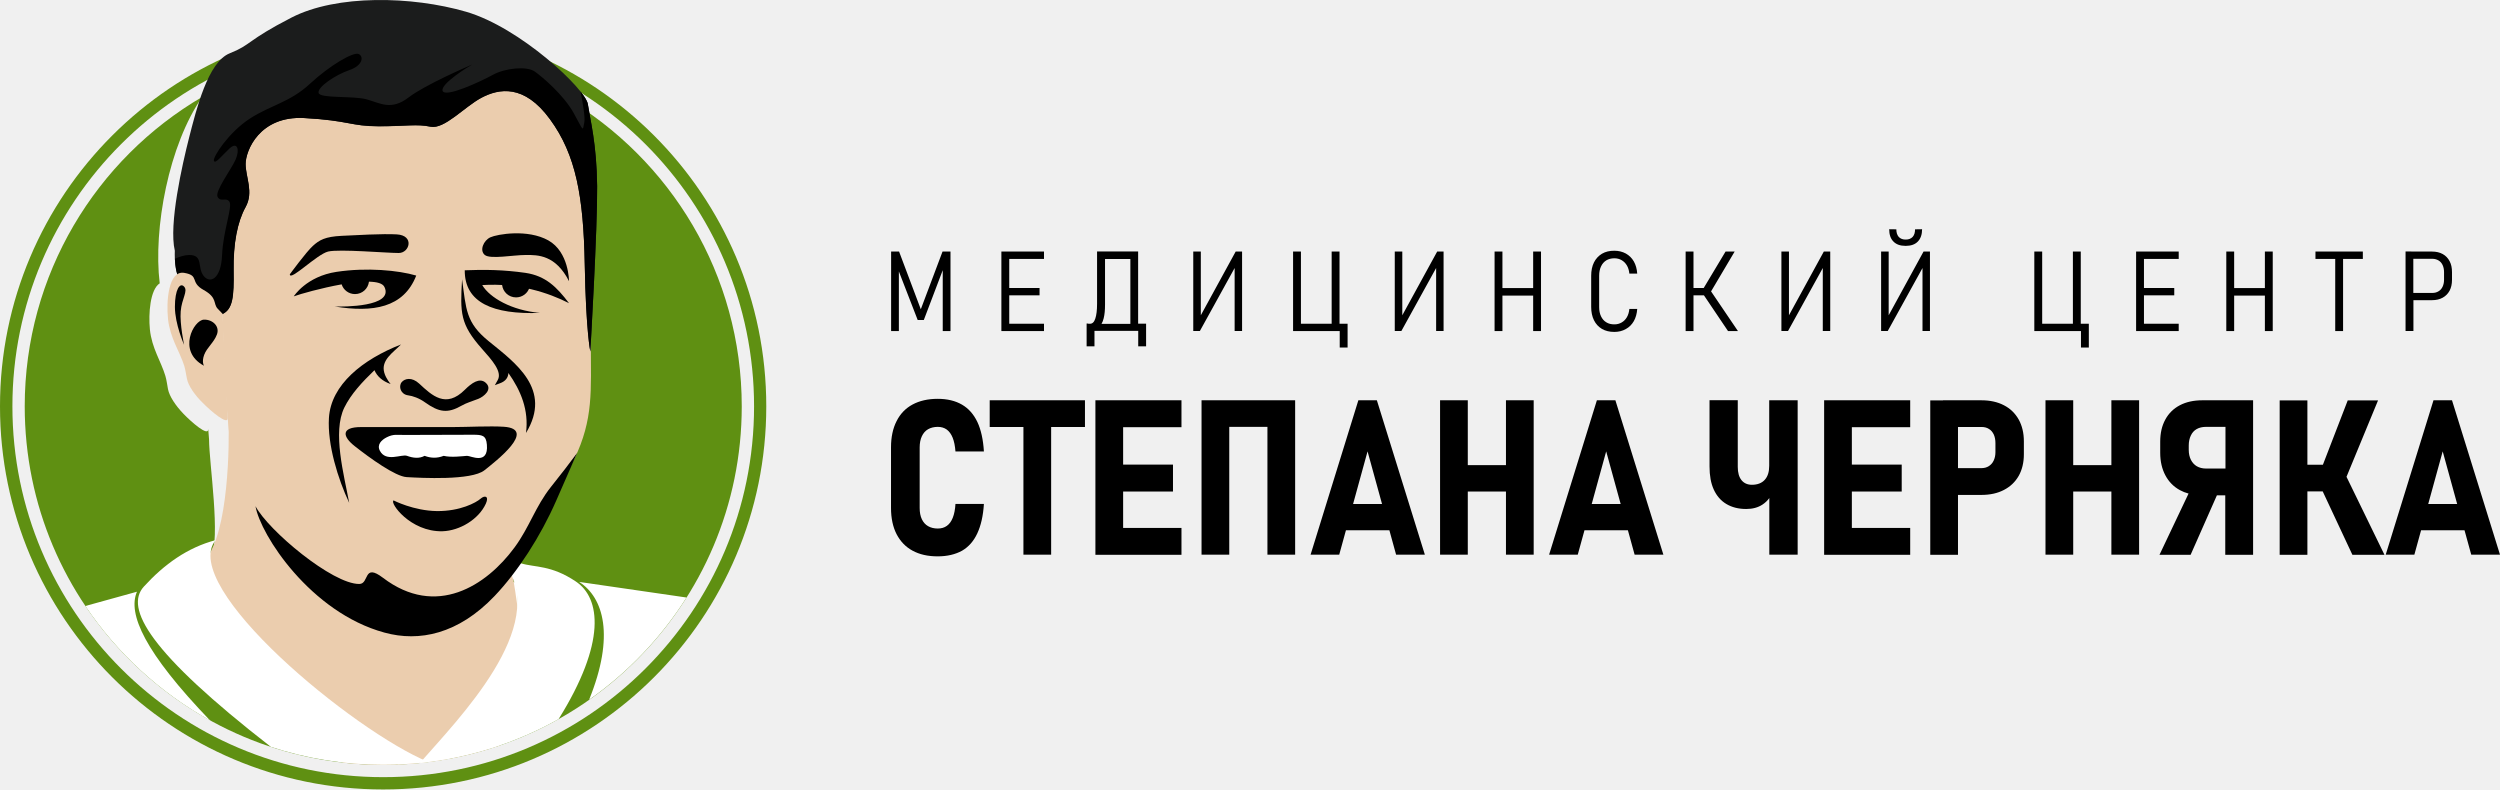
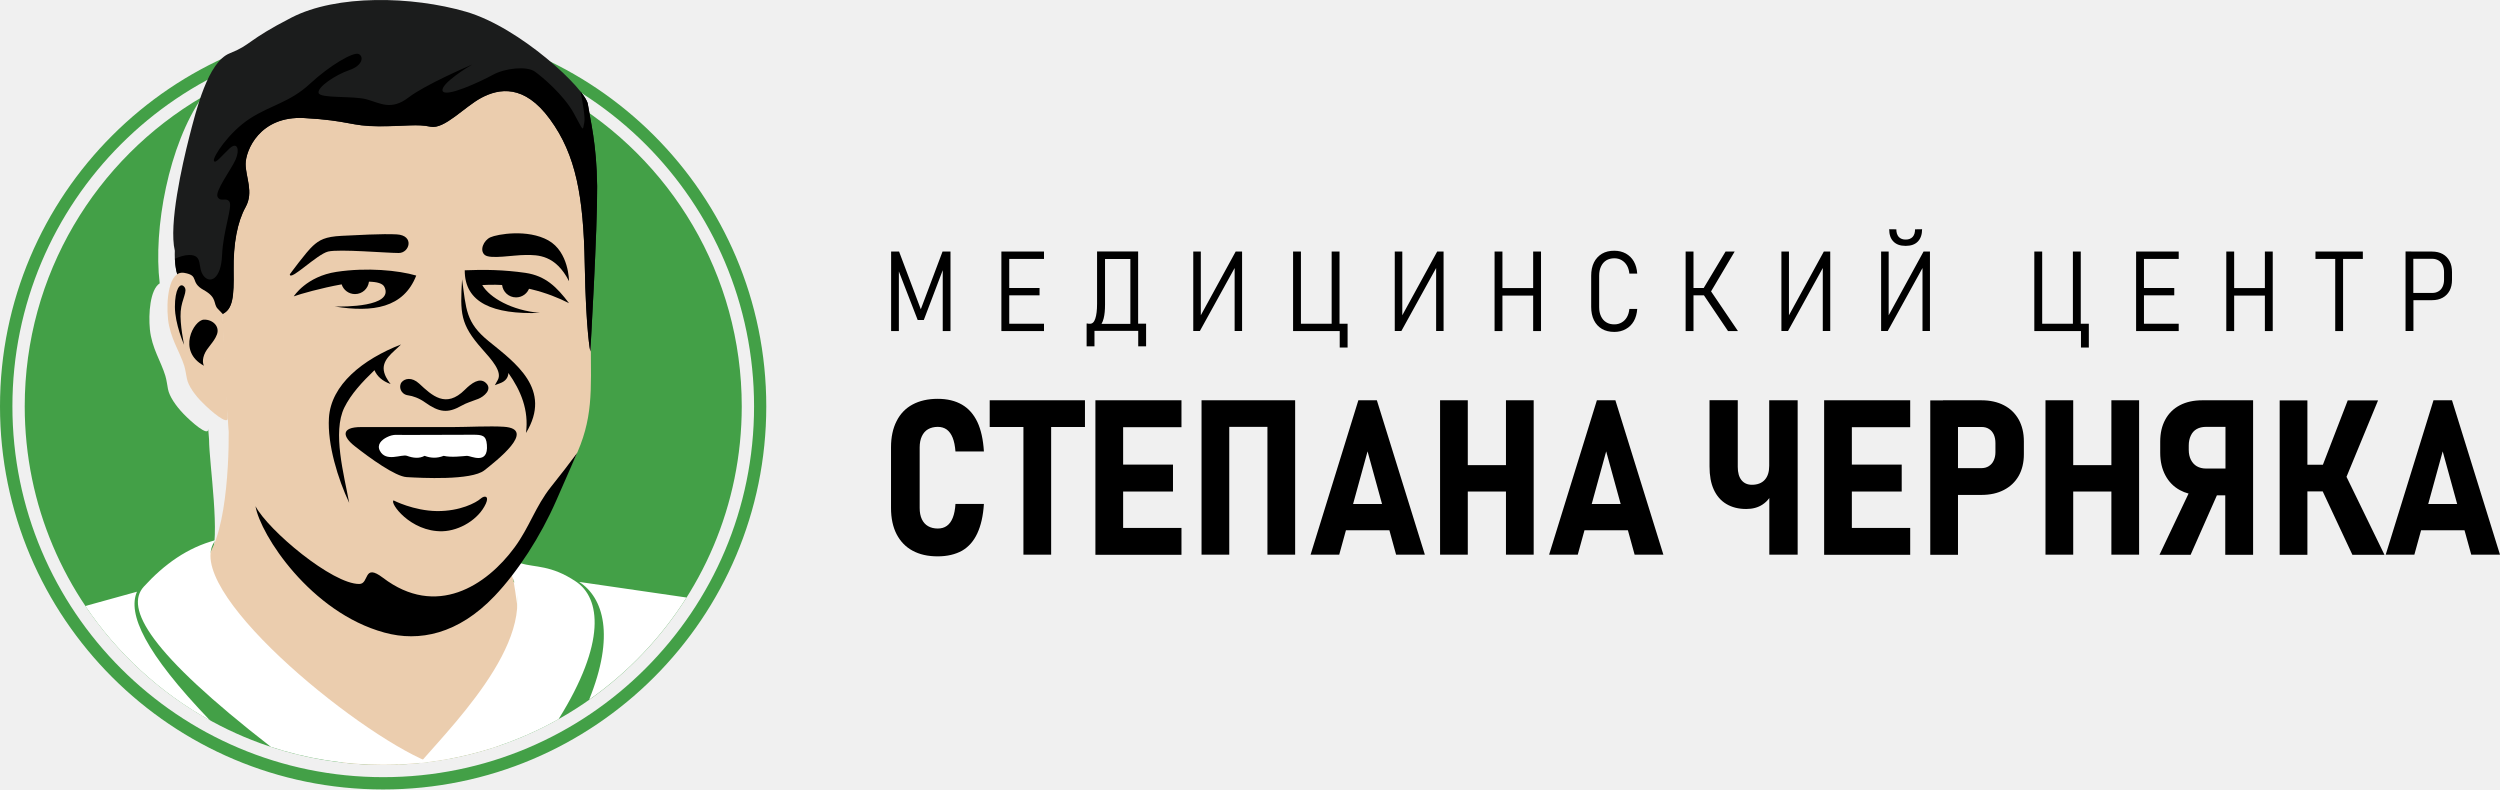
<svg xmlns="http://www.w3.org/2000/svg" width="190" height="60" viewBox="0 0 190 60" fill="none">
-   <path fill-rule="evenodd" clip-rule="evenodd" d="M15.377 7.36C7.303 12.084 1.879 20.856 1.879 30.886C1.879 45.931 14.079 58.13 29.126 58.13C44.172 58.13 56.373 45.931 56.373 30.886C56.373 20.856 50.957 12.1 42.883 7.368C43.245 7.832 43.473 8.201 43.504 8.437C43.662 9.601 44.141 11.526 44.133 14.741C44.125 17.477 43.638 24.794 43.489 26.893C43.457 30.037 43.583 32.12 42.608 34.643C41.57 37.324 39.652 39.587 38.119 41.985C37.789 42.496 37.467 42.975 37.137 43.415C37.207 43.856 37.278 44.288 37.341 44.72H14.834C15.204 44.139 15.251 44.178 16.021 42.511C16.792 40.845 15.895 35.28 15.887 33.378C15.864 33.134 15.84 32.875 15.825 32.608C15.848 33.221 14.535 32.065 13.946 31.452C13.348 30.831 12.869 30.116 12.767 29.573C12.719 29.314 12.656 28.858 12.57 28.575C12.24 27.467 11.532 26.453 11.391 25.03C11.273 23.851 11.407 22.004 12.138 21.532C11.634 17.374 12.829 10.992 15.377 7.36Z" fill="#5F9012" />
-   <path fill-rule="evenodd" clip-rule="evenodd" d="M29.126 2.706C21.343 2.706 14.3 5.858 9.198 10.959C4.096 16.061 0.943 23.103 0.943 30.885C0.943 38.667 4.096 45.709 9.198 50.811C14.3 55.912 21.343 59.064 29.126 59.064C36.909 59.064 43.953 55.912 49.055 50.811C54.157 45.709 57.309 38.667 57.309 30.885C57.309 23.103 54.157 16.061 49.055 10.959C43.953 5.866 36.901 2.706 29.126 2.706ZM8.53 10.299C13.797 5.033 21.076 1.771 29.118 1.771C37.16 1.771 44.44 5.033 49.707 10.299C54.974 15.565 58.237 22.844 58.237 30.885C58.237 38.926 54.974 46.205 49.707 51.471C44.44 56.737 37.16 59.999 29.118 59.999C21.076 59.999 13.797 56.737 8.53 51.471C3.262 46.205 0 38.926 0 30.885C0 22.844 3.262 15.565 8.53 10.299Z" fill="#5F9012" />
+   <path fill-rule="evenodd" clip-rule="evenodd" d="M15.377 7.36C7.303 12.084 1.879 20.856 1.879 30.886C1.879 45.931 14.079 58.13 29.126 58.13C44.172 58.13 56.373 45.931 56.373 30.886C56.373 20.856 50.957 12.1 42.883 7.368C43.245 7.832 43.473 8.201 43.504 8.437C43.662 9.601 44.141 11.526 44.133 14.741C44.125 17.477 43.638 24.794 43.489 26.893C43.457 30.037 43.583 32.12 42.608 34.643C41.57 37.324 39.652 39.587 38.119 41.985C37.789 42.496 37.467 42.975 37.137 43.415C37.207 43.856 37.278 44.288 37.341 44.72H14.834C15.204 44.139 15.251 44.178 16.021 42.511C16.792 40.845 15.895 35.28 15.887 33.378C15.864 33.134 15.84 32.875 15.825 32.608C15.848 33.221 14.535 32.065 13.946 31.452C13.348 30.831 12.869 30.116 12.767 29.573C12.719 29.314 12.656 28.858 12.57 28.575C12.24 27.467 11.532 26.453 11.391 25.03C11.273 23.851 11.407 22.004 12.138 21.532C11.634 17.374 12.829 10.992 15.377 7.36Z" fill="#43A047" />
+   <path fill-rule="evenodd" clip-rule="evenodd" d="M29.126 2.706C21.343 2.706 14.3 5.858 9.198 10.959C4.096 16.061 0.943 23.103 0.943 30.885C0.943 38.667 4.096 45.709 9.198 50.811C14.3 55.912 21.343 59.064 29.126 59.064C36.909 59.064 43.953 55.912 49.055 50.811C54.157 45.709 57.309 38.667 57.309 30.885C57.309 23.103 54.157 16.061 49.055 10.959C43.953 5.866 36.901 2.706 29.126 2.706ZM8.53 10.299C13.797 5.033 21.076 1.771 29.118 1.771C37.16 1.771 44.44 5.033 49.707 10.299C54.974 15.565 58.237 22.844 58.237 30.885C58.237 38.926 54.974 46.205 49.707 51.471C44.44 56.737 37.16 59.999 29.118 59.999C21.076 59.999 13.797 56.737 8.53 51.471C3.262 46.205 0 38.926 0 30.885C0 22.844 3.262 15.565 8.53 10.299Z" fill="#43A047" />
  <path fill-rule="evenodd" clip-rule="evenodd" d="M6.486 46.056L10.408 44.971C9.685 46.653 10.99 49.577 15.966 54.757C12.162 52.643 8.907 49.656 6.486 46.056ZM17.256 44.515L39.149 44.248C40.368 48.155 36.036 54.577 35.14 55.748C34.7 56.329 34.37 56.974 34.142 57.666C32.876 57.901 31.571 58.051 30.25 58.106C29.692 57.508 29.095 56.95 28.442 56.432C27.004 55.253 20.023 49.122 17.256 44.515ZM44.016 44.225L52.176 45.411C50.242 48.469 47.726 51.11 44.77 53.185C46.751 48.304 45.863 45.411 44.016 44.225Z" fill="white" />
  <path fill-rule="evenodd" clip-rule="evenodd" d="M18.018 30.753C18.018 30.753 17.263 31.948 17.334 31.751C17.405 31.555 17.593 38.48 16.186 41.561C14.779 44.642 13.443 45.742 13.443 45.742C13.443 45.742 18.325 54.782 26.091 57.965C27.09 58.075 28.096 58.13 29.118 58.13C32.239 58.13 35.234 57.604 38.025 56.637C40.556 53.477 39.676 47.629 38.591 41.584C36.948 32.411 18.018 30.753 18.018 30.753Z" fill="#EBCDAE" />
  <path fill-rule="evenodd" clip-rule="evenodd" d="M16.855 21.353C16.855 21.353 16.981 31.029 17.61 34.173C18.239 37.317 19.559 41.106 23.081 43.416C30.361 48.196 35.172 48.219 39.724 41.043C41.225 38.677 43.112 36.444 44.118 33.796C45.203 30.942 44.841 28.647 44.912 24.701C44.92 24.293 44.928 23.868 44.936 23.42C45.046 17.155 44.747 10.694 43.835 9.232C40.573 3.982 36.351 3.573 30.754 3.667C19.575 3.856 16.855 8.564 16.855 21.353Z" fill="#EBCDAE" />
  <path fill-rule="evenodd" clip-rule="evenodd" d="M22.027 20.847C22.027 20.847 23.269 19.149 23.772 18.694C24.275 18.238 24.7 17.986 25.974 17.923C26.948 17.876 29.134 17.75 30.156 17.813C31.516 17.892 31.131 19.228 30.305 19.228C29.362 19.228 25.785 18.914 24.936 19.118C24.087 19.322 22.027 21.413 22.027 20.847Z" fill="black" />
  <path fill-rule="evenodd" clip-rule="evenodd" d="M22.326 22.523C22.326 22.523 23.277 21.006 25.581 20.66C27.884 20.314 30.274 20.542 31.634 20.943C30.675 23.403 28.332 23.765 25.439 23.293C26.076 23.317 29.944 23.332 29.22 21.815C29.087 21.532 28.646 21.422 28.041 21.407C27.978 21.941 27.53 22.35 26.98 22.35C26.508 22.35 26.099 22.043 25.966 21.611C24.425 21.886 22.821 22.342 22.326 22.523Z" fill="black" />
  <path fill-rule="evenodd" clip-rule="evenodd" d="M43.245 23.041C42.317 21.815 41.468 20.966 39.935 20.738C38.3 20.502 36.799 20.479 35.321 20.542C35.305 23.01 37.483 23.914 41.028 23.78C38.89 23.591 37.223 22.632 36.649 21.666C39.409 21.493 41.665 22.239 43.245 23.041Z" fill="black" />
  <path fill-rule="evenodd" clip-rule="evenodd" d="M24.999 31.759C25.156 29.235 27.562 27.317 30.478 26.178C29.896 26.783 28.93 27.365 29.205 28.324C29.338 28.795 29.692 29.188 29.692 29.188C29.055 28.968 28.654 28.591 28.458 28.135C27.538 29.023 26.681 29.935 26.17 30.973C25.25 32.843 26.147 36.097 26.54 38.22C25.691 36.42 24.873 33.786 24.999 31.759Z" fill="black" />
  <path fill-rule="evenodd" clip-rule="evenodd" d="M39.975 32.906C40.203 31.161 39.582 29.683 38.638 28.347C38.623 28.685 38.434 28.976 37.986 29.133L37.609 29.274L37.829 28.881C38.182 28.253 37.404 27.38 36.634 26.515C34.967 24.637 34.967 23.796 35.117 21.226C35.431 23.513 35.392 24.511 37.145 25.934C39.149 27.569 42.003 29.581 39.975 32.906Z" fill="black" />
  <path fill-rule="evenodd" clip-rule="evenodd" d="M31.862 29.157C32.829 30.054 33.882 31.068 35.329 29.621C35.847 29.102 36.445 28.686 36.901 29.079C37.483 29.582 36.767 30.148 36.35 30.313C35.855 30.509 35.494 30.596 35.061 30.84C34.024 31.429 33.371 31.343 32.302 30.58C31.854 30.258 31.374 30.093 31.021 30.046C30.455 29.975 30.266 29.378 30.525 29.047C30.761 28.765 31.296 28.631 31.862 29.157Z" fill="black" />
  <path fill-rule="evenodd" clip-rule="evenodd" d="M27.444 32.457C28.655 32.457 32.79 32.457 34.425 32.457C35.525 32.457 37.216 32.363 38.293 32.434C40.855 32.606 37.664 35.067 36.815 35.743C35.824 36.529 32.011 36.324 30.911 36.261C30.046 36.214 28.112 34.815 26.964 33.911C26.045 33.196 25.872 32.457 27.444 32.457Z" fill="black" />
  <path fill-rule="evenodd" clip-rule="evenodd" d="M29.913 38.032C29.913 38.032 31.43 38.818 33.206 38.842C34.983 38.858 36.186 38.197 36.516 37.907C36.846 37.616 37.184 37.702 36.925 38.276C36.382 39.471 34.936 40.335 33.631 40.375C31.178 40.437 29.582 38.189 29.913 38.032Z" fill="black" />
  <path fill-rule="evenodd" clip-rule="evenodd" d="M13.286 19.056C13.286 19.056 13.191 20.778 13.789 21.477C14.386 22.169 16.131 24.252 16.91 23.867C17.688 23.482 17.782 22.57 17.751 20.55C17.719 18.522 18.034 16.863 18.663 15.732C19.292 14.6 18.663 13.468 18.663 12.462C18.663 11.456 19.716 8.783 23.128 8.972C26.54 9.16 26.666 9.601 28.788 9.601C30.903 9.601 31.665 9.412 32.719 9.632C33.772 9.852 35.289 8.123 36.594 7.431C37.907 6.739 39.825 6.362 41.798 9.066C43.78 11.77 44.346 14.953 44.44 20.086C44.534 25.211 44.864 26.72 44.864 26.72C44.864 26.72 45.415 17.319 45.383 14.144C45.352 10.968 44.849 9.066 44.676 7.918C44.503 6.771 39.535 2.086 35.415 0.891C31.296 -0.303 25.588 -0.429 22.161 1.332C18.733 3.092 19.127 3.391 17.46 4.051C15.793 4.711 14.913 8.359 14.378 10.434C13.852 12.501 12.814 17.06 13.286 19.056Z" fill="#1B1C1C" />
  <path fill-rule="evenodd" clip-rule="evenodd" d="M28.788 9.593C30.903 9.593 31.665 9.404 32.718 9.624C33.772 9.844 35.289 8.115 36.594 7.423C37.907 6.731 39.825 6.354 41.798 9.058C43.779 11.762 44.345 14.945 44.44 20.078C44.534 25.203 44.864 26.712 44.864 26.712C44.864 26.712 45.414 17.311 45.383 14.136C45.352 10.96 44.849 9.058 44.676 7.911C44.644 7.698 44.448 7.36 44.117 6.952C44.306 7.871 44.479 8.94 44.408 9.31C44.267 10.017 44.361 9.97 43.606 8.602C42.852 7.235 41.264 5.883 40.651 5.442C40.037 5.002 38.386 5.175 37.459 5.686C36.531 6.197 33.827 7.455 33.638 6.904C33.458 6.378 35.619 5.049 35.895 4.9C35.564 5.042 32.294 6.449 31.052 7.407C29.715 8.429 28.898 7.832 27.86 7.549C26.823 7.266 24.323 7.502 24.213 7.062C24.102 6.621 25.502 5.686 26.54 5.332C27.577 4.979 27.656 4.295 27.263 4.106C26.87 3.918 25.077 4.955 23.552 6.37C22.027 7.785 20.596 7.973 18.993 9.011C17.389 10.049 16.163 11.935 16.257 12.218C16.351 12.501 16.831 11.856 17.436 11.29C18.041 10.725 18.238 11.369 17.908 12.124C17.578 12.878 16.304 14.545 16.54 14.969C16.776 15.393 17.185 14.961 17.436 15.331C17.688 15.7 16.957 17.524 16.878 19.387C16.799 21.241 15.943 21.587 15.463 20.951C14.983 20.314 15.463 19.379 14.386 19.379C14.032 19.379 13.647 19.504 13.293 19.669C13.317 20.235 13.427 21.053 13.796 21.477C14.394 22.169 16.139 24.252 16.917 23.867C17.696 23.482 17.79 22.57 17.759 20.55C17.727 18.522 18.041 16.863 18.67 15.732C19.299 14.6 18.67 13.468 18.67 12.462C18.67 11.456 19.724 8.783 23.136 8.972C26.547 9.16 26.665 9.593 28.788 9.593Z" fill="black" />
  <path fill-rule="evenodd" clip-rule="evenodd" d="M14.205 28.779C14.15 28.52 14.087 28.072 14.001 27.797C13.655 26.704 12.932 25.698 12.774 24.291C12.617 22.884 12.806 20.534 14.001 20.738C15.196 20.942 14.394 21.438 15.471 22.035C16.548 22.632 16.178 23.08 16.548 23.466C16.917 23.851 16.917 23.851 16.917 23.851L17.31 31.766C17.342 32.371 16.013 31.232 15.416 30.626C14.803 30.029 14.315 29.322 14.205 28.779Z" fill="#EBCDAE" />
  <path fill-rule="evenodd" clip-rule="evenodd" d="M15.503 27.798C13.435 26.69 14.725 24.308 15.503 24.292C16.163 24.277 16.721 24.803 16.485 25.424C16.25 26.045 15.723 26.415 15.518 26.965C15.314 27.515 15.503 27.798 15.503 27.798Z" fill="black" />
  <path fill-rule="evenodd" clip-rule="evenodd" d="M13.993 26.209C13.993 26.209 13.293 24.637 13.293 23.317C13.293 21.996 13.678 21.438 13.993 21.784C14.307 22.122 13.812 22.688 13.733 23.662C13.655 24.637 13.993 26.209 13.993 26.209Z" fill="black" />
  <path fill-rule="evenodd" clip-rule="evenodd" d="M43.245 21.367C43.245 21.367 43.245 19.151 41.673 18.27C40.1 17.39 37.789 17.799 37.27 18.035C36.752 18.27 36.421 19.033 36.846 19.379C37.27 19.717 39.008 19.379 39.951 19.379C40.887 19.371 42.223 19.371 43.245 21.367Z" fill="black" />
  <path fill-rule="evenodd" clip-rule="evenodd" d="M38.159 21.658C38.222 22.193 38.67 22.602 39.22 22.602C39.692 22.602 40.101 22.295 40.234 21.863V21.462H38.159V21.658Z" fill="black" />
  <path fill-rule="evenodd" clip-rule="evenodd" d="M30.706 33.056L35.942 33.04C36.634 33.04 36.948 33.079 37.003 33.795C37.137 35.382 35.753 34.628 35.494 34.644C35.132 34.667 34.307 34.785 33.717 34.644C33.198 34.848 32.727 34.816 32.271 34.644C31.862 34.864 31.406 34.816 30.934 34.644C30.518 34.494 29.331 35.154 28.867 34.251C28.631 33.787 28.993 33.433 29.401 33.229C29.904 32.977 30.195 33.056 30.706 33.056Z" fill="white" />
  <path fill-rule="evenodd" clip-rule="evenodd" d="M10.935 44.579C9.449 46.206 11.336 49.578 20.589 56.763C23.27 57.643 26.139 58.122 29.118 58.122C30.282 58.122 31.43 58.044 32.554 57.91C26.894 55.583 13.553 44.595 16.383 41.05C14.253 41.616 12.484 42.881 10.935 44.579Z" fill="white" />
  <path fill-rule="evenodd" clip-rule="evenodd" d="M43.764 44.194C45.651 45.459 46.091 48.831 42.451 54.656C39.275 56.44 35.706 57.604 31.909 57.989C34.825 54.648 41.814 47.597 38.402 42.913L39.589 42.81C40.651 43.141 41.869 42.921 43.764 44.194Z" fill="white" />
  <path fill-rule="evenodd" clip-rule="evenodd" d="M37.585 45.301C39.338 43.462 41.075 40.782 42.27 38.054L43.858 34.431C43.269 35.232 42.632 36.05 41.869 37.009C40.698 38.479 40.234 40.074 39.11 41.599C36.956 44.531 33.143 46.983 29.103 43.91C27.593 42.763 28.081 44.374 27.31 44.382C25.274 44.405 20.392 40.318 19.418 38.471C19.787 40.64 23.6 46.543 29.213 48.076C31.862 48.807 34.826 48.194 37.585 45.301Z" fill="black" />
  <path fill-rule="evenodd" clip-rule="evenodd" d="M71.632 19.119H72.237V25.163H71.648V20.534L70.209 24.322H69.745L68.314 20.628V25.163H67.725V19.119H68.33L69.981 23.505L71.632 19.119ZM76.105 19.119H76.514H76.703H79.344V19.677H76.703V21.886H79.006V22.444H76.703V24.605H79.344V25.163H76.703H76.514H76.105V19.119ZM82.701 24.605H82.842C83.023 24.605 83.157 24.479 83.243 24.212C83.33 23.953 83.377 23.576 83.377 23.088V19.111H83.903H83.974H85.9H86.23H86.498V24.597H86.505H86.749H87.103V26.319H86.505V25.148H86.498H85.9H83.18V26.319H82.583V25.148V24.59H82.701V24.605ZM83.982 19.677V23.151C83.982 23.568 83.951 23.906 83.88 24.189C83.841 24.354 83.785 24.495 83.715 24.613H85.908V19.685H83.982V19.677ZM93.832 25.155V20.369L91.191 25.155H90.688V19.119H91.262V23.961L93.911 19.119H94.398V25.155H93.832ZM101.206 19.119H101.804V24.605H101.819H102.157H102.417V26.413H101.819V25.163H101.804H101.206H98.871H98.549H98.274V19.119H98.871V24.605H101.206V19.119ZM109.146 25.155V20.369L106.505 25.155H106.002V19.119H106.575V23.961L109.225 19.119H109.712V25.155H109.146ZM116.52 19.119H117.117V25.163H116.52V22.467H114.185V25.163H113.588V19.119H114.185V21.893H116.52V19.119ZM122.683 25.226C122.322 25.226 122.007 25.148 121.748 24.998C121.488 24.841 121.284 24.629 121.142 24.338C121.001 24.055 120.93 23.717 120.93 23.324V20.958C120.93 20.565 121.001 20.227 121.142 19.944C121.284 19.661 121.488 19.441 121.748 19.284C122.015 19.127 122.322 19.056 122.683 19.056C123.013 19.056 123.304 19.127 123.564 19.268C123.815 19.41 124.02 19.606 124.169 19.866C124.318 20.125 124.405 20.439 124.429 20.793H123.831C123.807 20.549 123.745 20.345 123.642 20.172C123.54 19.999 123.407 19.866 123.241 19.771C123.076 19.677 122.896 19.63 122.691 19.63C122.455 19.63 122.251 19.685 122.078 19.787C121.905 19.897 121.771 20.046 121.677 20.251C121.583 20.447 121.536 20.691 121.536 20.966V23.332C121.536 23.607 121.583 23.843 121.677 24.039C121.771 24.236 121.905 24.393 122.078 24.495C122.251 24.605 122.455 24.652 122.691 24.652C122.896 24.652 123.076 24.605 123.241 24.511C123.407 24.417 123.54 24.283 123.642 24.11C123.745 23.937 123.807 23.725 123.831 23.481H124.429C124.405 23.835 124.318 24.149 124.169 24.409C124.02 24.668 123.815 24.872 123.564 25.006C123.304 25.155 123.013 25.226 122.683 25.226ZM129.483 21.886L131.142 19.119H131.834L130.041 22.145L132.085 25.163H131.331L129.499 22.444H128.705V25.163H128.108V19.119H128.705V21.886H129.483ZM138.532 25.155V20.369L135.89 25.155H135.387V19.119H135.961V23.961L138.61 19.119H139.098V25.155H138.532ZM146.11 25.155V20.369L143.469 25.155H142.965V19.119H143.539V23.961L146.189 19.119H146.676V25.155H146.11ZM146.079 17.421C146.079 17.822 145.968 18.136 145.756 18.356C145.544 18.576 145.237 18.686 144.844 18.686H144.813C144.42 18.686 144.113 18.576 143.901 18.356C143.681 18.136 143.579 17.822 143.579 17.421L144.121 17.429C144.121 17.672 144.184 17.869 144.302 18.003C144.428 18.136 144.601 18.207 144.813 18.207H144.844C145.064 18.207 145.237 18.136 145.363 18.003C145.489 17.861 145.544 17.672 145.544 17.429L146.079 17.421ZM157.54 19.119H158.138V24.605H158.154H158.492H158.751V26.413H158.154V25.163H158.138H157.54H155.206H154.883H154.608V19.119H155.206V24.605H157.54V19.119ZM162.344 19.119H162.752H162.941H165.582V19.677H162.941V21.886H165.244V22.444H162.941V24.605H165.582V25.163H162.941H162.752H162.344V19.119ZM172.131 19.119H172.728V25.163H172.131V22.467H169.796V25.163H169.199V19.119H169.796V21.893H172.131V19.119ZM178.074 19.677V25.163H177.477V19.677H175.975V19.119H179.576V19.677H178.074ZM183.412 22.263H184.858C185.039 22.263 185.189 22.224 185.33 22.137C185.464 22.058 185.566 21.941 185.637 21.791C185.707 21.642 185.747 21.469 185.747 21.265V20.675C185.747 20.471 185.707 20.29 185.637 20.141C185.566 19.991 185.464 19.873 185.33 19.795C185.196 19.716 185.039 19.669 184.858 19.669H183.412V22.263ZM183.255 19.119H183.42H184.843C185.149 19.119 185.417 19.182 185.645 19.307C185.873 19.433 186.045 19.614 186.171 19.85C186.297 20.086 186.352 20.361 186.352 20.683V21.272C186.352 21.587 186.289 21.862 186.171 22.09C186.045 22.318 185.873 22.499 185.645 22.624C185.417 22.75 185.149 22.813 184.843 22.813H183.42V25.155H182.822V19.111H183.255V19.119Z" fill="black" />
  <path fill-rule="evenodd" clip-rule="evenodd" d="M71.263 42.283C70.516 42.283 69.887 42.141 69.352 41.85C68.826 41.567 68.425 41.143 68.142 40.601C67.859 40.05 67.717 39.382 67.717 38.604V33.998C67.717 33.22 67.859 32.552 68.142 32.002C68.417 31.451 68.826 31.027 69.352 30.744C69.879 30.461 70.516 30.311 71.263 30.311C71.994 30.311 72.607 30.461 73.11 30.752C73.613 31.043 73.999 31.483 74.281 32.072C74.557 32.662 74.722 33.408 74.777 34.312H72.615C72.583 33.888 72.513 33.542 72.403 33.267C72.293 32.992 72.143 32.788 71.954 32.646C71.766 32.512 71.538 32.442 71.271 32.442C70.988 32.442 70.736 32.505 70.532 32.622C70.327 32.74 70.17 32.921 70.06 33.157C69.95 33.393 69.895 33.676 69.895 34.006V38.612C69.895 38.942 69.95 39.225 70.06 39.461C70.17 39.689 70.327 39.87 70.532 39.987C70.736 40.105 70.98 40.168 71.271 40.168C71.538 40.168 71.766 40.105 71.962 39.964C72.151 39.83 72.3 39.626 72.41 39.351C72.52 39.076 72.591 38.722 72.615 38.298H74.777C74.722 39.202 74.549 39.948 74.274 40.538C73.999 41.127 73.613 41.567 73.11 41.858C72.607 42.133 71.994 42.283 71.263 42.283ZM79.887 32.45V42.157H77.78V32.45H75.217V30.422H82.457V32.45H79.887ZM83.251 30.422H84.092H85.358H89.792V32.465H85.358V35.311H89.147V37.354H85.358V40.121H89.792V42.165H85.358H84.092H83.251V30.422ZM96.325 30.422H97.645H98.431V42.157H96.325V32.442H93.424V42.157H91.317V30.422H92.347H93.424H96.325ZM103.235 30.422H104.642L108.29 42.157H106.104L105.593 40.302H102.291L101.78 42.157H99.603L103.235 30.422ZM105.035 38.305L103.934 34.304L102.834 38.305H105.035ZM114.453 30.422H116.56V42.157H114.453V37.354H111.552V42.157H109.445V30.422H111.552V35.35H114.453V30.422ZM121.363 30.422H122.77L126.418 42.157H124.232L123.721 40.302H120.42L119.909 42.157H117.731L121.363 30.422ZM123.171 38.305L122.07 34.304L120.97 38.305H123.171ZM134.468 30.422H136.622V42.157H134.468V37.849C134.326 38.054 134.145 38.219 133.941 38.353C133.603 38.573 133.194 38.683 132.715 38.683C132.125 38.683 131.63 38.557 131.205 38.305C130.781 38.054 130.466 37.684 130.246 37.205C130.026 36.725 129.924 36.136 129.924 35.452V30.414H132.07V35.484C132.07 35.916 132.164 36.254 132.353 36.49C132.542 36.725 132.809 36.843 133.147 36.843C133.564 36.843 133.894 36.718 134.122 36.466C134.35 36.215 134.46 35.861 134.46 35.397V34.234V30.422H134.468ZM138.634 30.422H139.475H140.741H145.175V32.465H140.741V35.311H144.53V37.354H140.741V40.121H145.175V42.165H140.741H139.475H138.634V30.422ZM148.807 35.578H150.583C150.804 35.578 150.984 35.531 151.149 35.428C151.307 35.326 151.432 35.193 151.519 35.004C151.605 34.823 151.653 34.611 151.653 34.367V33.684C151.653 33.432 151.613 33.212 151.527 33.023C151.44 32.843 151.322 32.693 151.157 32.599C151 32.497 150.811 32.45 150.583 32.45H148.807V35.578ZM147.667 30.422H148.807H150.583C151.244 30.422 151.81 30.547 152.297 30.799C152.785 31.05 153.154 31.412 153.421 31.884C153.681 32.355 153.814 32.905 153.814 33.542V34.525C153.814 35.153 153.681 35.704 153.421 36.167C153.154 36.631 152.785 36.985 152.297 37.236C151.818 37.488 151.244 37.614 150.583 37.614H148.807V42.165H146.7V30.429H147.667V30.422ZM160.465 30.422H162.572V42.157H160.465V37.354H157.564V42.157H155.457V30.422H157.564V35.35H160.465V30.422ZM166.33 37.511C166.094 37.449 165.881 37.362 165.677 37.252C165.198 36.993 164.828 36.615 164.569 36.128C164.309 35.641 164.176 35.067 164.176 34.415V33.566C164.176 32.921 164.301 32.371 164.561 31.891C164.82 31.412 165.19 31.05 165.669 30.799C166.149 30.547 166.723 30.422 167.367 30.422H169.128H170.142H171.235V42.165H169.12V37.645H168.484L166.487 42.165H164.121L166.33 37.511ZM169.136 32.442H167.65C167.383 32.442 167.147 32.497 166.951 32.607C166.754 32.717 166.605 32.882 166.503 33.102C166.4 33.314 166.345 33.574 166.345 33.856V34.187C166.345 34.477 166.4 34.729 166.51 34.949C166.62 35.161 166.77 35.326 166.958 35.436C167.155 35.547 167.383 35.609 167.65 35.609H169.136V32.442ZM176.541 35.319L178.428 30.429H180.732L178.334 36.238L181.219 42.165H178.782L176.526 37.346H175.362V42.165H173.255V30.429H175.362V35.319H176.541ZM184.945 30.422H186.352L190 42.157H187.815L187.304 40.302H184.002L183.491 42.157H181.313L184.945 30.422ZM186.745 38.305L185.645 34.304L184.544 38.305H186.745Z" fill="black" />
</svg>
